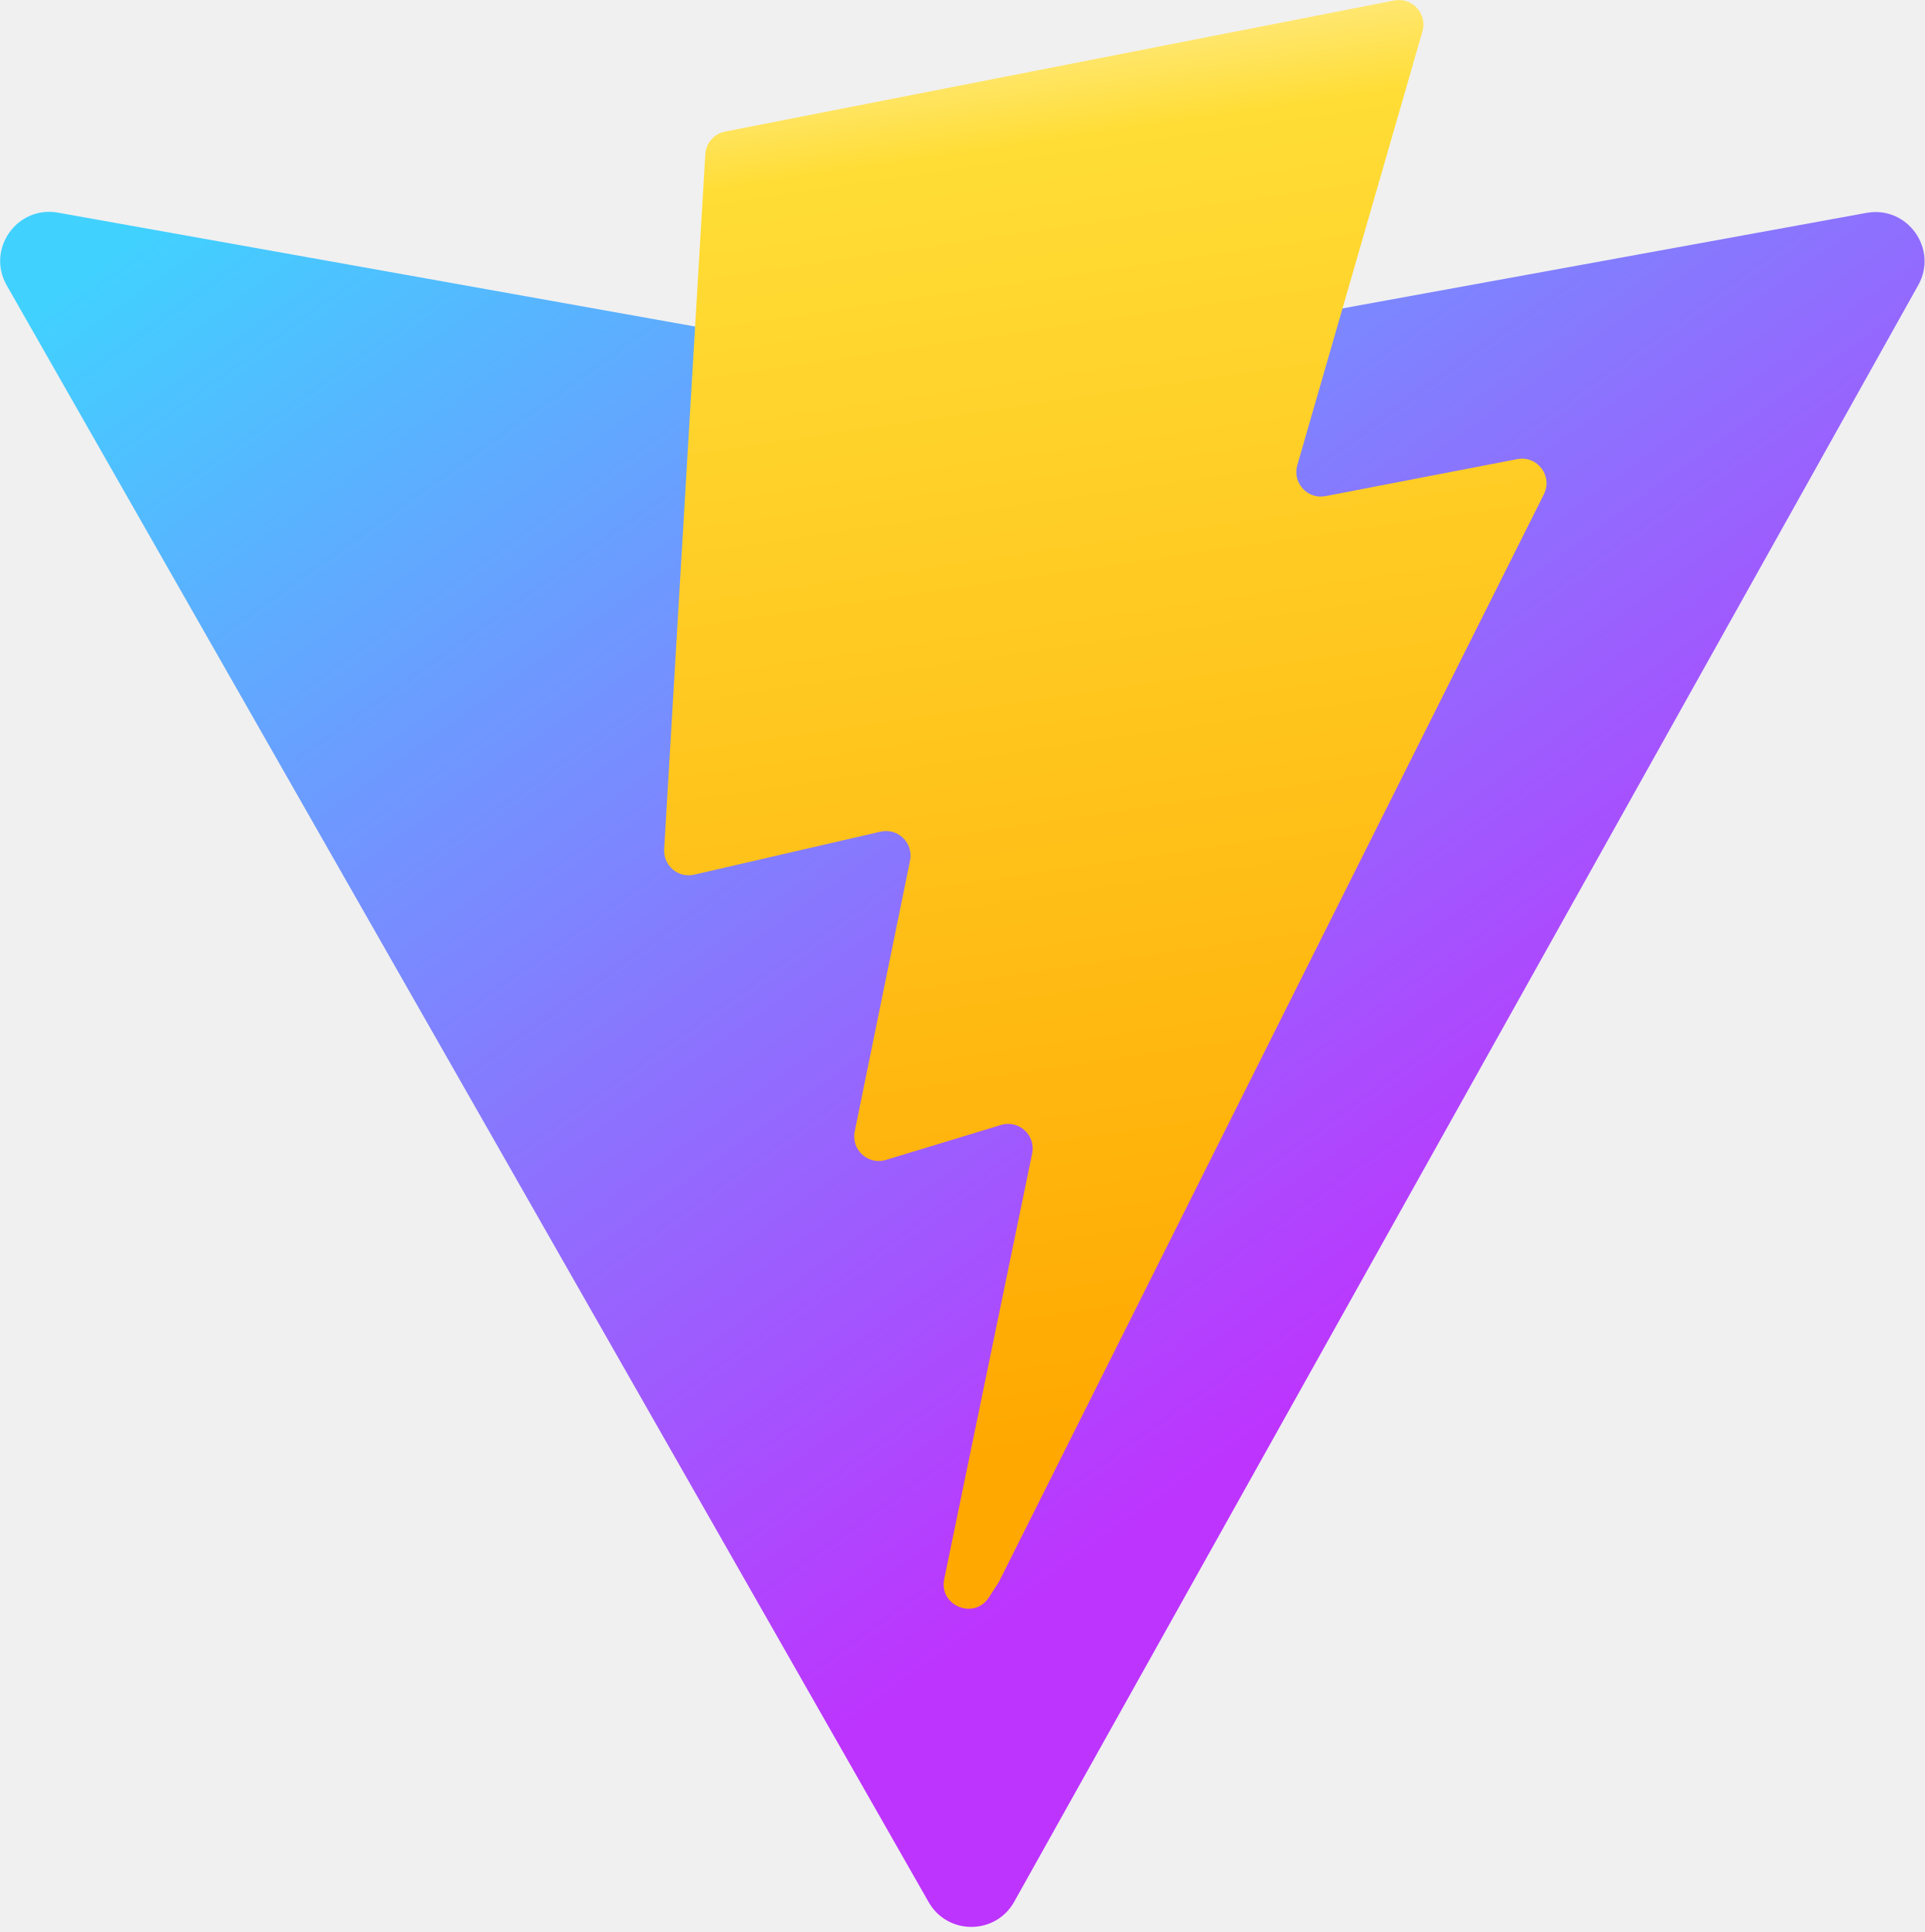
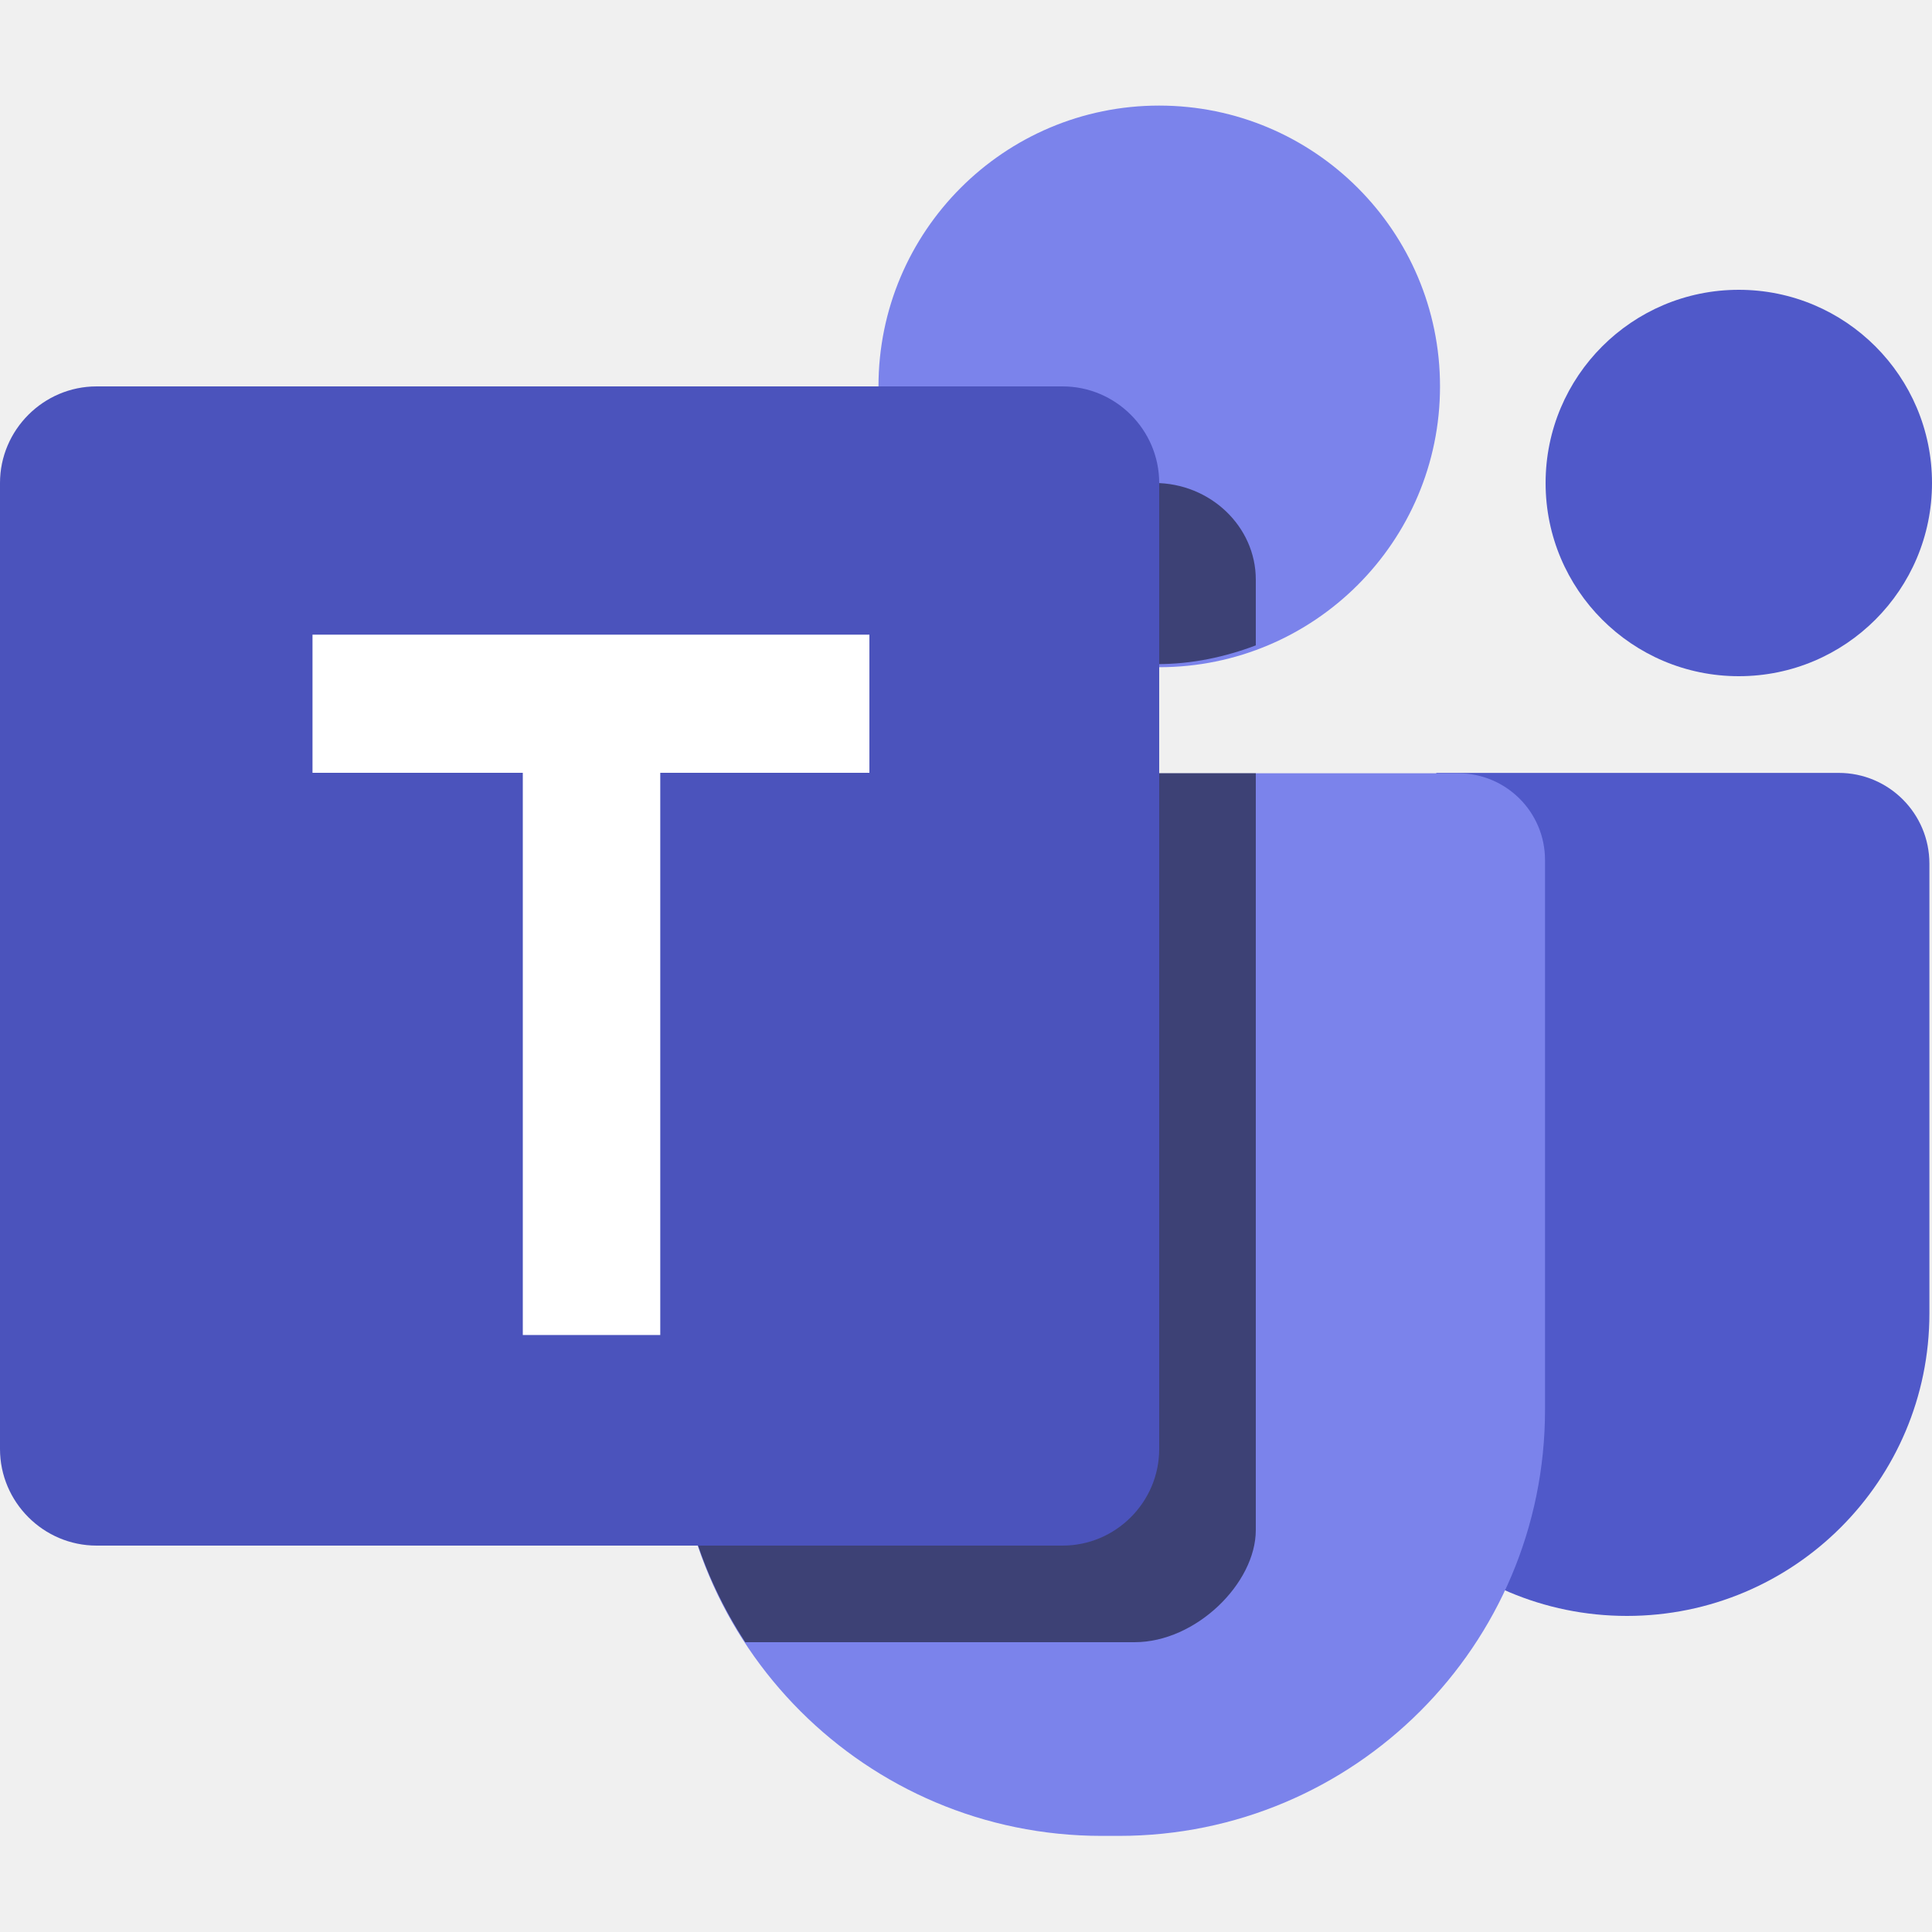
- <svg xmlns="http://www.w3.org/2000/svg" aria-hidden="true" role="img" class="iconify iconify--logos" width="31.88" height="32" preserveAspectRatio="xMidYMid meet" viewBox="0 0 256 257">
-   <defs>
-     <linearGradient id="IconifyId1813088fe1fbc01fb466" x1="-.828%" x2="57.636%" y1="7.652%" y2="78.411%">
-       <stop offset="0%" stop-color="#41D1FF" />
-       <stop offset="100%" stop-color="#BD34FE" />
-     </linearGradient>
-     <linearGradient id="IconifyId1813088fe1fbc01fb467" x1="43.376%" x2="50.316%" y1="2.242%" y2="89.03%">
-       <stop offset="0%" stop-color="#FFEA83" />
-       <stop offset="8.333%" stop-color="#FFDD35" />
-       <stop offset="100%" stop-color="#FFA800" />
-     </linearGradient>
-   </defs>
-   <path fill="url(#IconifyId1813088fe1fbc01fb466)" d="M255.153 37.938L134.897 252.976c-2.483 4.44-8.862 4.466-11.382.048L.875 37.958c-2.746-4.814 1.371-10.646 6.827-9.67l120.385 21.517a6.537 6.537 0 0 0 2.322-.004l117.867-21.483c5.438-.991 9.574 4.796 6.877 9.62Z" />
-   <path fill="url(#IconifyId1813088fe1fbc01fb467)" d="M185.432.063L96.44 17.501a3.268 3.268 0 0 0-2.634 3.014l-5.474 92.456a3.268 3.268 0 0 0 3.997 3.378l24.777-5.718c2.318-.535 4.413 1.507 3.936 3.838l-7.361 36.047c-.495 2.426 1.782 4.5 4.151 3.78l15.304-4.649c2.372-.72 4.652 1.36 4.15 3.788l-11.698 56.621c-.732 3.542 3.979 5.473 5.943 2.437l1.313-2.028l72.516-144.72c1.215-2.423-.88-5.186-3.54-4.672l-25.505 4.922c-2.396.462-4.435-1.77-3.759-4.114l16.646-57.705c.677-2.35-1.37-4.583-3.769-4.113Z" />
+ <svg xmlns="http://www.w3.org/2000/svg" width="1em" height="1em" viewBox="2 2 20 20" role="presentation" data-tid="titlebar-teams-icon" font-size="20px" class="___ffs1ii0 f1w7gpdv fez10in fg4l7m0 f1joal8y fmg4s26 fmihtst f2ht21 fmrv4ls fjf1xye" fill="currentColor" aria-hidden="true">
+   <path d="M21.034 10.001H16.873L15.712 10.94V15.597C15.712 17.326 17.113 18.728 18.842 18.728C20.572 18.728 21.973 17.326 21.973 15.597V10.94C21.973 10.422 21.553 10.001 21.034 10.001Z" fill="#5059C9" />
+   <path d="M22 7C22 8.104 21.105 9 20 9C18.895 9 18 8.104 18 7C18 5.896 18.895 5 20 5C21.105 5 22 5.896 22 7Z" fill="#5059C9" />
+   <path d="M9.892 10.005H17.096C17.592 10.005 17.994 10.407 17.994 10.903V16.595C17.994 19.031 16.02 21.005 13.584 21.005H13.404C10.968 21.005 8.994 19.031 8.994 16.595V10.903C8.994 10.407 9.396 10.005 9.892 10.005Z" fill="#7B83EB" />
+   <path d="M16.907 6C16.907 7.605 15.605 8.907 13.999 8.907C12.395 8.907 11.094 7.605 11.094 6C11.094 4.395 12.395 3.093 13.999 3.093C15.605 3.093 16.907 4.395 16.907 6Z" fill="#7B83EB" />
+   <path opacity="0.5" fill-rule="evenodd" clip-rule="evenodd" d="M15 8.681V8C15 7.45 14.528 7 13.951 7H11.271C11.688 8.094 12.739 8.875 13.98 8.875C14.34 8.875 14.682 8.801 15 8.681ZM8.994 10.902C8.994 10.406 9.396 10.004 9.892 10.004H15V17.839C15 18.389 14.382 19 13.745 19H9.715C9.262 18.307 8.994 17.483 8.994 16.594V10.902Z" fill="black" />
+   <path d="M3 18C2.45 18 2 17.55 2 17V7C2 6.45 2.45 6 3 6H13C13.55 6 14 6.45 14 7V17C14 17.55 13.55 18 13 18H3Z" fill="#4B53BC" />
+   <path d="M11 10H8.835V15.82H7.412V10H5.235V8.57H11V10Z" fill="white" />
</svg>
